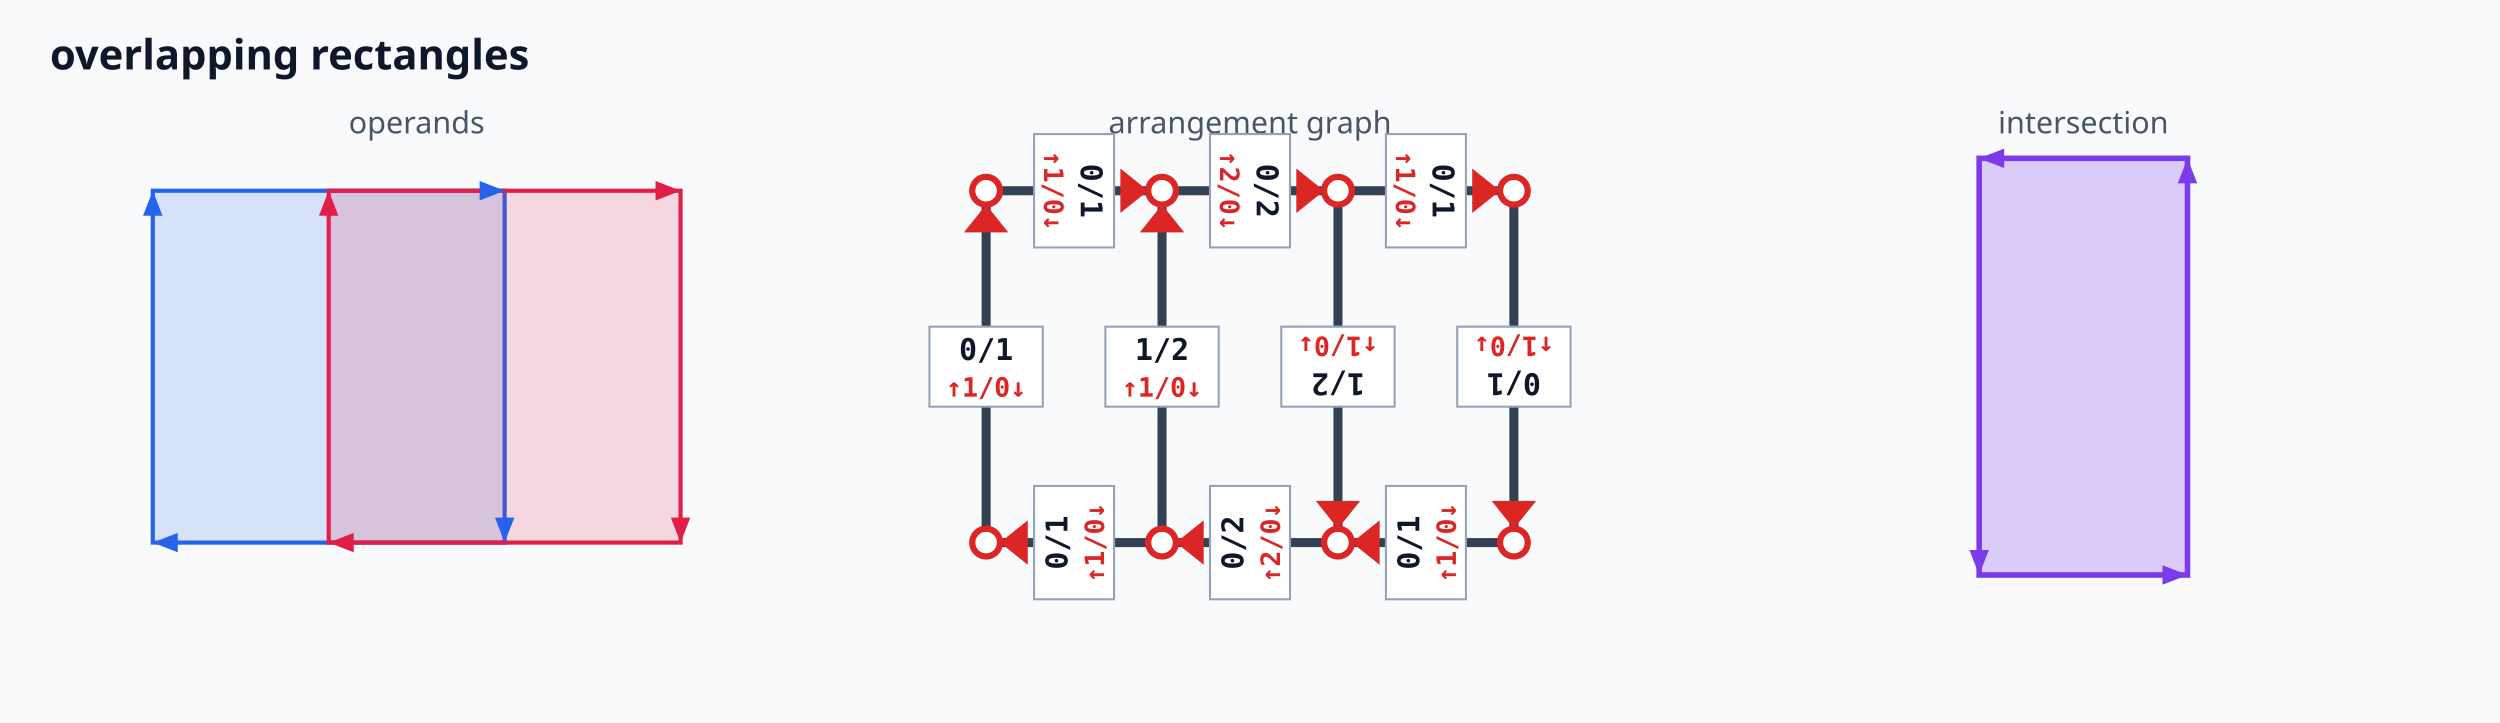
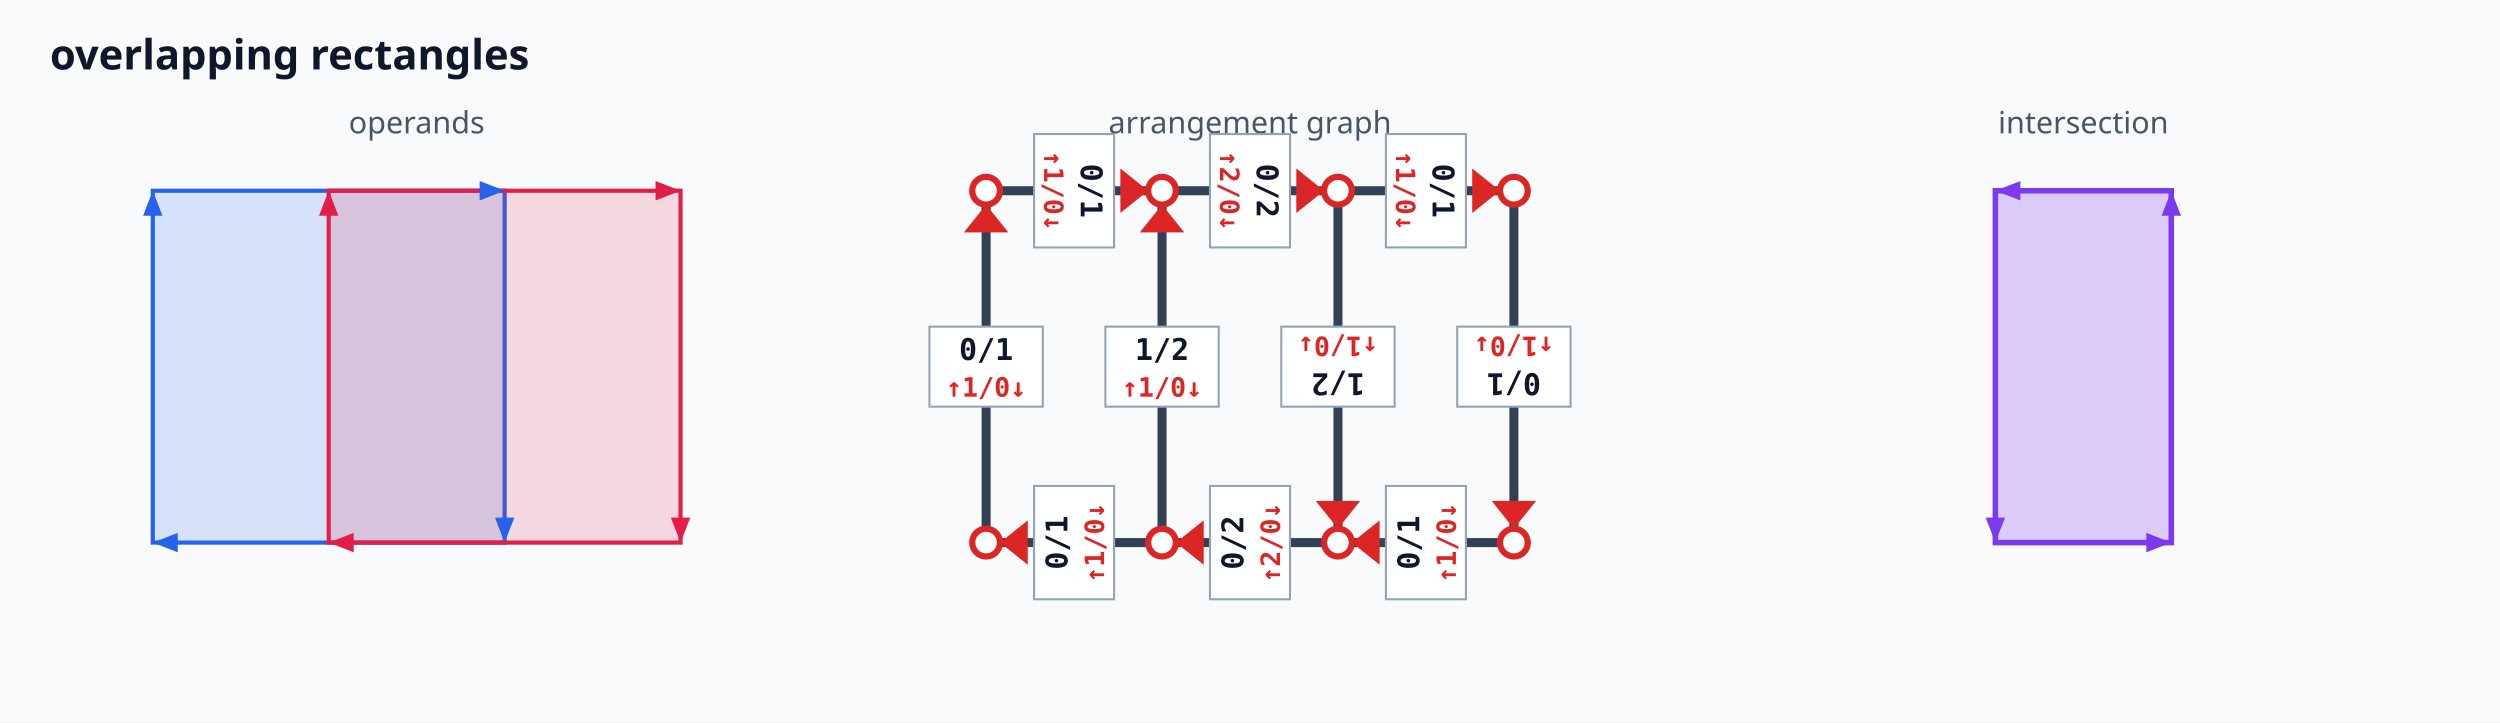
<svg xmlns="http://www.w3.org/2000/svg" viewBox="0 0 900 260" width="900" height="260">
  <rect x="0" y="0" width="900" height="260" style="fill: #f8fafc; stroke: none" />
  <text x="18" y="25" font-size="15" style="fill: #0f172a; font-family: system-ui; font-weight: 600">overlapping rectangles</text>
  <text x="150" y="48" font-size="11" style="fill: #475569; font-family: system-ui; text-anchor: middle">operands</text>
  <text x="450" y="48" font-size="11" style="fill: #475569; font-family: system-ui; text-anchor: middle">arrangement graph</text>
  <text x="750" y="48" font-size="11" style="fill: #475569; font-family: system-ui; text-anchor: middle">intersection</text>
  <path d="M 55 68.667 H 181.667 V 195.333 H 55 Z" style="fill: #2563eb; fill-opacity: 0.16; fill-rule: nonzero; stroke: #2563eb; stroke-width: 1.5" />
  <path d="M 118.333 68.667 H 245 V 195.333 H 118.333 Z" style="fill: #e11d48; fill-opacity: 0.16; fill-rule: nonzero; stroke: #e11d48; stroke-width: 1.5" />
-   <path d="M 787.5 57 H 712.5 V 207 H 787.5 Z" style="fill: #7c3aed; fill-opacity: 0.24; fill-rule: nonzero; stroke: #7c3aed; stroke-width: 2" />
+   <path d="M 781.667 68.667 H 718.333 V 195.333 H 781.667 Z" style="fill: #7c3aed; fill-opacity: 0.24; fill-rule: nonzero; stroke: #7c3aed; stroke-width: 2" />
  <path d="M 181.667 68.667 L 172.667 72.167 V 65.167 Z" style="fill: #2563eb; fill-opacity: 1.0; stroke: none" />
  <path d="M 181.667 195.333 L 178.167 186.333 H 185.167 Z" style="fill: #2563eb; fill-opacity: 1.0; stroke: none" />
  <path d="M 55 195.333 L 64 191.833 V 198.833 Z" style="fill: #2563eb; fill-opacity: 1.0; stroke: none" />
  <path d="M 55 68.667 L 58.5 77.667 H 51.5 Z" style="fill: #2563eb; fill-opacity: 1.0; stroke: none" />
  <path d="M 245 68.667 L 236 72.167 V 65.167 Z" style="fill: #e11d48; fill-opacity: 1.0; stroke: none" />
  <path d="M 245 195.333 L 241.5 186.333 H 248.5 Z" style="fill: #e11d48; fill-opacity: 1.0; stroke: none" />
  <path d="M 118.333 195.333 L 127.333 191.833 V 198.833 Z" style="fill: #e11d48; fill-opacity: 1.0; stroke: none" />
  <path d="M 118.333 68.667 L 121.833 77.667 H 114.833 Z" style="fill: #e11d48; fill-opacity: 1.0; stroke: none" />
  <path d="M 355 68.667 H 418.333" style="fill: none; stroke: #334155; stroke-width: 3.25" />
  <path d="M 413.333 68.667 L 403.333 76.667 V 60.667 Z" style="fill: #dc2626; fill-opacity: 1.0; stroke: none" />
  <rect x="366.267" y="54.267" width="40.8" height="28.8" style="fill: #fff; stroke: #94a3b8; stroke-width: 0.75" transform="rotate(90 386.6667 68.66667)" />
  <text x="386.667" y="66.267" font-size="10.8" style="fill: #0f172a; font-family: ui-monospace, monospace; font-weight: 700; text-anchor: middle" transform="rotate(90 386.6667 68.66667)">0/1</text>
  <text x="386.667" y="79.467" font-size="9.6" style="fill: #dc2626; font-family: ui-monospace, monospace; font-weight: 700; text-anchor: middle" transform="rotate(90 386.6667 68.66667)">↑1/0↓</text>
  <path d="M 418.333 68.667 H 481.667" style="fill: none; stroke: #334155; stroke-width: 3.25" />
  <path d="M 476.667 68.667 L 466.667 76.667 V 60.667 Z" style="fill: #dc2626; fill-opacity: 1.0; stroke: none" />
  <rect x="429.6" y="54.267" width="40.8" height="28.8" style="fill: #fff; stroke: #94a3b8; stroke-width: 0.75" transform="rotate(90 450 68.66667)" />
  <text x="450" y="66.267" font-size="10.8" style="fill: #0f172a; font-family: ui-monospace, monospace; font-weight: 700; text-anchor: middle" transform="rotate(90 450 68.66667)">0/2</text>
  <text x="450" y="79.467" font-size="9.6" style="fill: #dc2626; font-family: ui-monospace, monospace; font-weight: 700; text-anchor: middle" transform="rotate(90 450 68.66667)">↑2/0↓</text>
  <path d="M 481.667 68.667 V 195.333" style="fill: none; stroke: #334155; stroke-width: 3.25" />
  <path d="M 481.667 190.333 L 473.667 180.333 H 489.667 Z" style="fill: #dc2626; fill-opacity: 1.0; stroke: none" />
  <rect x="461.267" y="117.6" width="40.8" height="28.8" style="fill: #fff; stroke: #94a3b8; stroke-width: 0.75" transform="rotate(180 481.6667 132)" />
  <text x="481.667" y="129.6" font-size="10.8" style="fill: #0f172a; font-family: ui-monospace, monospace; font-weight: 700; text-anchor: middle" transform="rotate(180 481.6667 132)">1/2</text>
  <text x="481.667" y="142.8" font-size="9.6" style="fill: #dc2626; font-family: ui-monospace, monospace; font-weight: 700; text-anchor: middle" transform="rotate(180 481.6667 132)">↑1/0↓</text>
  <path d="M 481.667 195.333 H 418.333" style="fill: none; stroke: #334155; stroke-width: 3.25" />
  <path d="M 423.333 195.333 L 433.333 187.333 V 203.333 Z" style="fill: #dc2626; fill-opacity: 1.0; stroke: none" />
  <rect x="429.6" y="180.933" width="40.8" height="28.8" style="fill: #fff; stroke: #94a3b8; stroke-width: 0.75" transform="rotate(270 450 195.3333)" />
  <text x="450" y="192.933" font-size="10.8" style="fill: #0f172a; font-family: ui-monospace, monospace; font-weight: 700; text-anchor: middle" transform="rotate(270 450 195.3333)">0/2</text>
  <text x="450" y="206.133" font-size="9.6" style="fill: #dc2626; font-family: ui-monospace, monospace; font-weight: 700; text-anchor: middle" transform="rotate(270 450 195.3333)">↑2/0↓</text>
  <path d="M 418.333 195.333 H 355" style="fill: none; stroke: #334155; stroke-width: 3.25" />
  <path d="M 360 195.333 L 370 187.333 V 203.333 Z" style="fill: #dc2626; fill-opacity: 1.0; stroke: none" />
  <rect x="366.267" y="180.933" width="40.8" height="28.8" style="fill: #fff; stroke: #94a3b8; stroke-width: 0.75" transform="rotate(270 386.6667 195.3333)" />
  <text x="386.667" y="192.933" font-size="10.8" style="fill: #0f172a; font-family: ui-monospace, monospace; font-weight: 700; text-anchor: middle" transform="rotate(270 386.6667 195.3333)">0/1</text>
  <text x="386.667" y="206.133" font-size="9.6" style="fill: #dc2626; font-family: ui-monospace, monospace; font-weight: 700; text-anchor: middle" transform="rotate(270 386.6667 195.3333)">↑1/0↓</text>
  <path d="M 355 195.333 V 68.667" style="fill: none; stroke: #334155; stroke-width: 3.25" />
  <path d="M 355 73.667 L 363 83.667 H 347 Z" style="fill: #dc2626; fill-opacity: 1.0; stroke: none" />
  <rect x="334.6" y="117.6" width="40.8" height="28.8" style="fill: #fff; stroke: #94a3b8; stroke-width: 0.75" transform="rotate(0 355 132)" />
  <text x="355" y="129.6" font-size="10.8" style="fill: #0f172a; font-family: ui-monospace, monospace; font-weight: 700; text-anchor: middle" transform="rotate(0 355 132)">0/1</text>
  <text x="355" y="142.8" font-size="9.6" style="fill: #dc2626; font-family: ui-monospace, monospace; font-weight: 700; text-anchor: middle" transform="rotate(0 355 132)">↑1/0↓</text>
  <path d="M 481.667 68.667 H 545" style="fill: none; stroke: #334155; stroke-width: 3.25" />
  <path d="M 540 68.667 L 530 76.667 V 60.667 Z" style="fill: #dc2626; fill-opacity: 1.0; stroke: none" />
  <rect x="492.933" y="54.267" width="40.8" height="28.8" style="fill: #fff; stroke: #94a3b8; stroke-width: 0.75" transform="rotate(90 513.3333 68.66667)" />
  <text x="513.333" y="66.267" font-size="10.8" style="fill: #0f172a; font-family: ui-monospace, monospace; font-weight: 700; text-anchor: middle" transform="rotate(90 513.3333 68.66667)">0/1</text>
  <text x="513.333" y="79.467" font-size="9.6" style="fill: #dc2626; font-family: ui-monospace, monospace; font-weight: 700; text-anchor: middle" transform="rotate(90 513.3333 68.66667)">↑1/0↓</text>
  <path d="M 545 68.667 V 195.333" style="fill: none; stroke: #334155; stroke-width: 3.25" />
  <path d="M 545 190.333 L 537 180.333 H 553 Z" style="fill: #dc2626; fill-opacity: 1.0; stroke: none" />
  <rect x="524.6" y="117.6" width="40.8" height="28.8" style="fill: #fff; stroke: #94a3b8; stroke-width: 0.75" transform="rotate(180 545 132)" />
  <text x="545" y="129.6" font-size="10.8" style="fill: #0f172a; font-family: ui-monospace, monospace; font-weight: 700; text-anchor: middle" transform="rotate(180 545 132)">0/1</text>
  <text x="545" y="142.8" font-size="9.6" style="fill: #dc2626; font-family: ui-monospace, monospace; font-weight: 700; text-anchor: middle" transform="rotate(180 545 132)">↑1/0↓</text>
  <path d="M 545 195.333 H 481.667" style="fill: none; stroke: #334155; stroke-width: 3.25" />
  <path d="M 486.667 195.333 L 496.667 187.333 V 203.333 Z" style="fill: #dc2626; fill-opacity: 1.0; stroke: none" />
  <rect x="492.933" y="180.933" width="40.8" height="28.8" style="fill: #fff; stroke: #94a3b8; stroke-width: 0.75" transform="rotate(270 513.3333 195.3333)" />
  <text x="513.333" y="192.933" font-size="10.8" style="fill: #0f172a; font-family: ui-monospace, monospace; font-weight: 700; text-anchor: middle" transform="rotate(270 513.3333 195.3333)">0/1</text>
  <text x="513.333" y="206.133" font-size="9.6" style="fill: #dc2626; font-family: ui-monospace, monospace; font-weight: 700; text-anchor: middle" transform="rotate(270 513.3333 195.3333)">↑1/0↓</text>
  <path d="M 418.333 195.333 V 68.667" style="fill: none; stroke: #334155; stroke-width: 3.25" />
  <path d="M 418.333 73.667 L 426.333 83.667 H 410.333 Z" style="fill: #dc2626; fill-opacity: 1.0; stroke: none" />
  <rect x="397.933" y="117.6" width="40.8" height="28.8" style="fill: #fff; stroke: #94a3b8; stroke-width: 0.75" transform="rotate(0 418.3333 132)" />
  <text x="418.333" y="129.6" font-size="10.8" style="fill: #0f172a; font-family: ui-monospace, monospace; font-weight: 700; text-anchor: middle" transform="rotate(0 418.3333 132)">1/2</text>
  <text x="418.333" y="142.8" font-size="9.6" style="fill: #dc2626; font-family: ui-monospace, monospace; font-weight: 700; text-anchor: middle" transform="rotate(0 418.3333 132)">↑1/0↓</text>
  <circle cx="355" cy="68.667" r="5" style="fill: #fff; stroke: #dc2626; stroke-width: 2.25" />
  <circle cx="481.667" cy="68.667" r="5" style="fill: #fff; stroke: #dc2626; stroke-width: 2.25" />
  <circle cx="481.667" cy="195.333" r="5" style="fill: #fff; stroke: #dc2626; stroke-width: 2.25" />
  <circle cx="355" cy="195.333" r="5" style="fill: #fff; stroke: #dc2626; stroke-width: 2.25" />
  <circle cx="418.333" cy="68.667" r="5" style="fill: #fff; stroke: #dc2626; stroke-width: 2.25" />
  <circle cx="545" cy="68.667" r="5" style="fill: #fff; stroke: #dc2626; stroke-width: 2.25" />
  <circle cx="545" cy="195.333" r="5" style="fill: #fff; stroke: #dc2626; stroke-width: 2.25" />
  <circle cx="418.333" cy="195.333" r="5" style="fill: #fff; stroke: #dc2626; stroke-width: 2.25" />
-   <path d="M 712.5 57 L 721.5 53.5 V 60.5 Z" style="fill: #7c3aed; fill-opacity: 1.0; stroke: none" />
-   <path d="M 712.5 207 L 709 198 H 716 Z" style="fill: #7c3aed; fill-opacity: 1.0; stroke: none" />
-   <path d="M 787.5 207 L 778.5 210.5 V 203.5 Z" style="fill: #7c3aed; fill-opacity: 1.0; stroke: none" />
-   <path d="M 787.5 57 L 791 66 H 784 Z" style="fill: #7c3aed; fill-opacity: 1.0; stroke: none" />
+   <path d="M 718.333 68.667 L 727.333 65.167 V 72.167 Z" style="fill: #7c3aed; fill-opacity: 1.0; stroke: none" />
+   <path d="M 718.333 195.333 L 714.833 186.333 H 721.833 Z" style="fill: #7c3aed; fill-opacity: 1.0; stroke: none" />
+   <path d="M 781.667 195.333 L 772.667 198.833 V 191.833 Z" style="fill: #7c3aed; fill-opacity: 1.0; stroke: none" />
+   <path d="M 781.667 68.667 L 785.167 77.667 H 778.167 Z" style="fill: #7c3aed; fill-opacity: 1.0; stroke: none" />
</svg>
